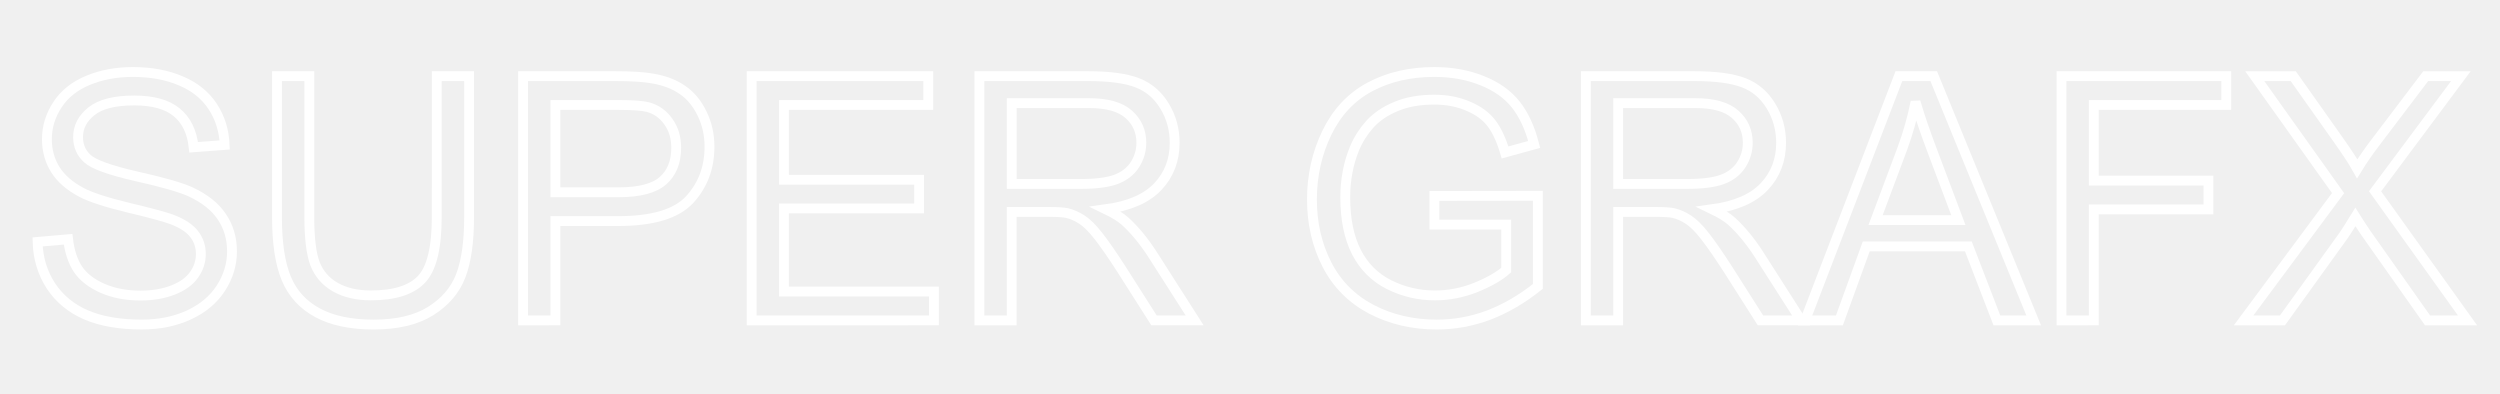
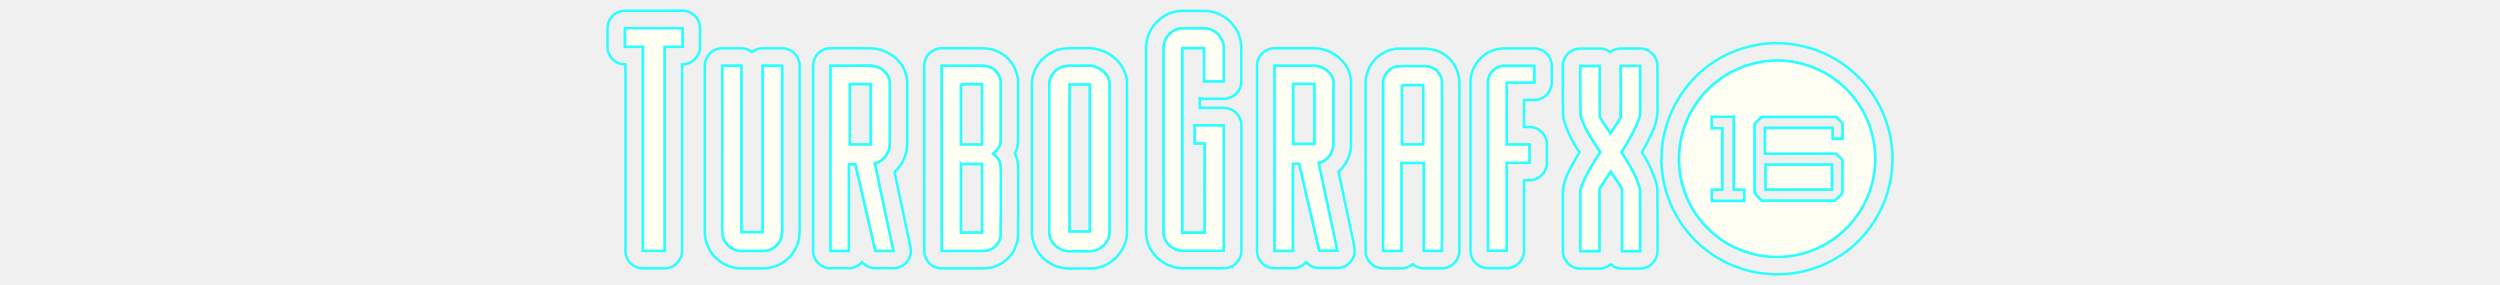
- <svg xmlns="http://www.w3.org/2000/svg" width="127" height="20" viewBox="0 0 127 20" version="1.1" id="svg3739">
-   <defs id="defs3733" />
-   <g id="layer1" transform="translate(0,2)" />
-   <g id="layer2" transform="translate(0,2)" />
-   <g aria-label="SUPER GRAFX" style="font-style:normal;font-variant:normal;font-weight:normal;font-stretch:normal;font-size:21.333px;line-height:1.25;font-family:Arial;-inkscape-font-specification:Arial;letter-spacing:0px;word-spacing:0px;fill:none;fill-opacity:1;stroke:#ffffff;stroke-width:0.5;stroke-miterlimit:4;stroke-dasharray:none;stroke-opacity:1" id="text4643">
-     <path d="m 1.909,12.289 1.549,-0.135 q 0.11,0.931 0.508,1.532 0.406,0.592 1.253,0.965 0.846,0.364 1.904,0.364 0.939,0 1.659,-0.279 0.719,-0.279 1.066,-0.762 0.355,-0.491 0.355,-1.066 0,-0.584 -0.339,-1.016 Q 9.526,11.452 8.748,11.155 8.248,10.961 6.539,10.554 4.829,10.14 4.144,9.776 3.255,9.31 2.815,8.625 2.383,7.931 2.383,7.076 q 0,-0.939 0.533,-1.752 Q 3.45,4.503 4.474,4.08 5.498,3.657 6.75,3.657 q 1.38,0 2.429,0.449 1.058,0.44 1.625,1.303 0.567,0.863 0.609,1.955 L 9.84,7.482 Q 9.713,6.306 8.976,5.705 8.248,5.104 6.818,5.104 q -1.49,0 -2.175,0.55 -0.677,0.542 -0.677,1.312 0,0.669 0.482,1.1 0.474,0.432 2.471,0.889 2.006,0.449 2.751,0.787 1.083,0.499 1.6,1.27 0.516,0.762 0.516,1.76 0,0.99 -0.567,1.87 -0.567,0.872 -1.633,1.363 -1.058,0.482 -2.387,0.482 -1.684,0 -2.827,-0.491 Q 3.238,15.506 2.586,14.524 1.943,13.534 1.909,12.289 Z" style="font-size:17.333px;fill:none;fill-opacity:1;stroke:#ffffff;stroke-width:0.5;stroke-miterlimit:4;stroke-dasharray:none;stroke-opacity:1" id="path5404" />
-     <path d="m 22.188,3.868 h 1.642 v 7.169 q 0,1.87 -0.423,2.971 -0.423,1.1 -1.532,1.794 -1.1,0.686 -2.895,0.686 -1.743,0 -2.852,-0.601 -1.109,-0.601 -1.583,-1.735 -0.474,-1.143 -0.474,-3.115 V 3.868 h 1.642 v 7.16 q 0,1.617 0.296,2.387 0.305,0.762 1.033,1.176 0.736,0.415 1.794,0.415 1.811,0 2.581,-0.821 0.77,-0.821 0.77,-3.157 z" style="font-size:17.333px;fill:none;fill-opacity:1;stroke:#ffffff;stroke-width:0.5;stroke-miterlimit:4;stroke-dasharray:none;stroke-opacity:1" id="path5406" />
-     <path d="M 26.572,16.276 V 3.868 h 4.68 q 1.236,0 1.887,0.118 0.914,0.152 1.532,0.584 0.618,0.423 0.99,1.193 0.381,0.77 0.381,1.693 0,1.583 -1.007,2.683 -1.007,1.092 -3.639,1.092 h -3.182 v 5.044 z m 1.642,-6.508 h 3.208 q 1.591,0 2.26,-0.592 0.669,-0.592 0.669,-1.667 0,-0.779 -0.398,-1.329 Q 33.563,5.62 32.92,5.442 32.505,5.332 31.388,5.332 h -3.174 z" style="font-size:17.333px;fill:none;fill-opacity:1;stroke:#ffffff;stroke-width:0.5;stroke-miterlimit:4;stroke-dasharray:none;stroke-opacity:1" id="path5408" />
-     <path d="M 38.184,16.276 V 3.868 h 8.971 v 1.464 h -7.329 v 3.8 h 6.864 V 10.588 h -6.864 v 4.223 h 7.617 v 1.464 z" style="font-size:17.333px;fill:none;fill-opacity:1;stroke:#ffffff;stroke-width:0.5;stroke-miterlimit:4;stroke-dasharray:none;stroke-opacity:1" id="path5410" />
-     <path d="M 49.754,16.276 V 3.868 h 5.501 q 1.659,0 2.522,0.339 0.863,0.33 1.38,1.176 0.516,0.846 0.516,1.87 0,1.32 -0.855,2.226 -0.855,0.906 -2.641,1.151 0.652,0.313 0.99,0.618 0.719,0.66 1.363,1.65 l 2.158,3.377 H 58.623 l -1.642,-2.581 q -0.719,-1.117 -1.185,-1.71 -0.465,-0.592 -0.838,-0.829 -0.364,-0.237 -0.745,-0.33 -0.279,-0.059 -0.914,-0.059 h -1.904 v 5.51 z m 1.642,-6.932 h 3.529 q 1.126,0 1.76,-0.229 0.635,-0.237 0.965,-0.745 0.33,-0.516 0.33,-1.117 0,-0.88 -0.643,-1.447 -0.635,-0.567 -2.014,-0.567 h -3.927 z" style="font-size:17.333px;fill:none;fill-opacity:1;stroke:#ffffff;stroke-width:0.5;stroke-miterlimit:4;stroke-dasharray:none;stroke-opacity:1" id="path5412" />
-     <path d="M 72.868,11.409 V 9.954 l 5.256,-0.008 v 4.604 q -1.21,0.965 -2.497,1.456 -1.286,0.482 -2.641,0.482 -1.828,0 -3.326,-0.779 -1.49,-0.787 -2.251,-2.268 -0.762,-1.481 -0.762,-3.309 0,-1.811 0.753,-3.377 0.762,-1.574 2.184,-2.336 1.422,-0.762 3.275,-0.762 1.346,0 2.429,0.44 1.092,0.432 1.71,1.21 0.618,0.779 0.939,2.031 l -1.481,0.406 Q 76.177,6.797 75.762,6.255 75.347,5.713 74.577,5.392 73.807,5.062 72.868,5.062 q -1.126,0 -1.947,0.347 -0.821,0.339 -1.329,0.897 -0.499,0.559 -0.779,1.227 -0.474,1.151 -0.474,2.497 0,1.659 0.567,2.776 0.576,1.117 1.667,1.659 1.092,0.542 2.319,0.542 1.066,0 2.082,-0.406 1.016,-0.415 1.54,-0.88 v -2.311 z" style="font-size:17.333px;fill:none;fill-opacity:1;stroke:#ffffff;stroke-width:0.5;stroke-miterlimit:4;stroke-dasharray:none;stroke-opacity:1" id="path5414" />
-     <path d="M 80.561,16.276 V 3.868 h 5.501 q 1.659,0 2.522,0.339 0.863,0.33 1.38,1.176 0.516,0.846 0.516,1.87 0,1.32 -0.855,2.226 -0.855,0.906 -2.641,1.151 0.652,0.313 0.99,0.618 0.719,0.66 1.363,1.65 l 2.158,3.377 H 89.431 L 87.789,13.694 Q 87.069,12.577 86.604,11.985 86.138,11.392 85.766,11.155 85.402,10.918 85.021,10.825 84.742,10.766 84.107,10.766 h -1.904 v 5.51 z m 1.642,-6.932 h 3.529 q 1.126,0 1.76,-0.229 0.635,-0.237 0.965,-0.745 0.33,-0.516 0.33,-1.117 0,-0.88 -0.643,-1.447 -0.635,-0.567 -2.014,-0.567 h -3.927 z" style="font-size:17.333px;fill:none;fill-opacity:1;stroke:#ffffff;stroke-width:0.5;stroke-miterlimit:4;stroke-dasharray:none;stroke-opacity:1" id="path5416" />
-     <path d="M 91.699,16.276 96.464,3.868 h 1.769 L 103.311,16.276 h -1.87 L 99.993,12.518 h -5.188 l -1.363,3.758 z m 3.58,-5.095 h 4.206 L 98.19,7.745 Q 97.598,6.179 97.31,5.172 97.073,6.365 96.642,7.541 Z" style="font-size:17.333px;fill:none;fill-opacity:1;stroke:#ffffff;stroke-width:0.5;stroke-miterlimit:4;stroke-dasharray:none;stroke-opacity:1" id="path5418" />
-     <path d="M 104.724,16.276 V 3.868 h 8.37 v 1.464 h -6.729 v 3.842 h 5.823 v 1.464 h -5.823 v 5.637 z" style="font-size:17.333px;fill:none;fill-opacity:1;stroke:#ffffff;stroke-width:0.5;stroke-miterlimit:4;stroke-dasharray:none;stroke-opacity:1" id="path5420" />
-     <path d="m 113.975,16.276 4.799,-6.466 -4.232,-5.941 h 1.955 l 2.251,3.182 q 0.702,0.99 0.999,1.523 0.415,-0.677 0.982,-1.413 l 2.497,-3.292 h 1.786 l -4.359,5.848 4.697,6.559 h -2.031 l -3.123,-4.426 q -0.262,-0.381 -0.542,-0.829 -0.415,0.677 -0.592,0.931 l -3.115,4.325 z" style="font-size:17.333px;fill:none;fill-opacity:1;stroke:#ffffff;stroke-width:0.5;stroke-miterlimit:4;stroke-dasharray:none;stroke-opacity:1" id="path5422" />
+ <svg xmlns="http://www.w3.org/2000/svg" id="Layer_1" data-name="Layer 1" viewBox="0 0 1000 114" version="1.1">
+   <defs id="defs55" />
+   <g id="g903">
+     <path style="fill:none;fill-opacity:1;stroke:#28ffff;stroke-opacity:1" id="path4" d="m 710.73,24.25 c 29.172,-0.013 48.152,30.685 35.104,56.776 C 732.787,107.117 696.84,110.348 679.35,87 678.96,86.47 678.58,85.94 678.21,85.39 662.382,61.617 676.379,29.434 704.56,24.8 v 0 c 2.041,-0.317 4.104,-0.478 6.17,-0.48 m -26.08,27 h 4.22 v 24.52 h -4.18 v 4.57 h 13.08 v -4.57 h -4.24 V 46.69 h -7.1 -1.78 v 4.54 M 701.8,49.6 v 0 c 0,9.19 -0.06,18.39 0,27.6 0.902,1.107 1.889,2.144 2.95,3.1 H 734 c 1.07,-1.39 3.34,-2.33 3,-4.38 V 64.11 c -0.713,-0.98 -1.539,-1.872 -2.46,-2.66 H 706 c -0.06,-3.42 0,-6.85 0,-10.27 h 27 v 4.29 h 4.07 v -6.1 c -0.84,-0.92 -1.72,-1.76 -2.58,-2.62 h -29.84 c -1.011,0.886 -1.964,1.839 -2.85,2.85 m 8.93,-32.35 c -2.431,4.92e-4 -4.859,0.191 -7.26,0.57 -0.195,0.029 -0.389,0.069 -0.58,0.12 -32.899,5.806 -49.02,43.47 -30.51,71.28 0.46,0.67 0.91,1.31 1.37,1.93 15.381,20.521 44.491,24.677 65,9.28 v 0 C 754.535,88.391 760.893,67.632 754.557,48.818 748.222,30.004 730.602,17.319 710.75,17.28 Z M 709.257,65.93 732.76,65.87 732.957,70.602 732.76,75.81 h -26.52 v -9.94 z" />
+     <path style="fill:none;stroke:#28ffff;stroke-opacity:1;fill-opacity:1" id="path6" fill="#fff" d="M312.84,26.32V90.11a20.07,20.07,0,0,1-.25,4.58,7.52,7.52,0,0,1-7.18,5.66h-9.2a7.77,7.77,0,0,1-7.32-7.78c0-22.06.05-44.16,0-66.25h7.62c0,22.19,0,44.38,0,66.56h8.57V26.32h7.73m0-7h-7.73a7,7,0,0,0-4.29,1.46,6.94,6.94,0,0,0-4.28-1.46h-7.62a7,7,0,0,0-7,7q0,19.35,0,38.7,0,13.78,0,27.55a14.77,14.77,0,0,0,13.9,14.77h9.73a14.55,14.55,0,0,0,13.85-10.94,4.88,4.88,0,0,0,.12-.55,26.88,26.88,0,0,0,.35-5.94V26.32a7,7,0,0,0-7-7Z" />
+     <path style="fill:none;stroke:#28ffff;stroke-opacity:1;fill-opacity:1" id="path8" fill="#fff" d="M342.81,26.29q2.64,0,5.28,0c3.74,0,7.75,2.88,7.79,6.87V57.47c0,3.51-2.37,7.15-6,7.8,2.5,11.7,5,23.39,7.45,35.08h-7.17q-4-17.32-8-34.64h-2.63v34.64h-7.31v-74c3.52,0,7,0,10.57,0m-2.94,31.5h8.47V33.61l-8.47,0V57.79m2.94-38.5H337.5l-5.26,0a7,7,0,0,0-7,7v74a7,7,0,0,0,7,7h7.31a7,7,0,0,0,5.31-2.44,7,7,0,0,0,5.31,2.44h7.17a7,7,0,0,0,6.85-8.47q-2.08-9.7-4.13-19.41l-2.25-10.61a15.37,15.37,0,0,0,5.06-11.39V33.11c-.1-8.41-7.71-13.71-14.7-13.79l-5.37,0Z" />
+     <path style="fill:none;stroke:#28ffff;stroke-opacity:1;fill-opacity:1" id="path10" fill="#fff" d="M387.76,26.31c1.85,0,3.7,0,5.54,0a7,7,0,0,1,6.94,6.46V56.24c0,2.17-1.53,3.89-3.05,5.24,1.47,1.23,2.9,2.82,3,4.84.23,3.18.09,6.4.12,9.57,0,4.87.09,9.75-.1,14.63-.06,2.06.32,4.28-.71,6.19a7,7,0,0,1-6.14,3.65H376.72c-.05-24.65,0-49.34,0-74l11.07,0m-3.42,31.51h8.47V33.66c-1.4,0-2.81,0-4.23,0h-4.24V57.82m0,35.26h8.49V65.57c-2.83,0-5.67,0-8.48,0h0V93.08m3.42-73.77H376.69a7,7,0,0,0-7,7c0,12.8,0,25.81,0,38.39,0,11.69,0,23.76,0,35.64a7,7,0,0,0,7,7h16.67a14,14,0,0,0,12.3-7.32,15.66,15.66,0,0,0,1.56-8.16c0-.42,0-.81,0-1.12.15-3.83.13-7.65.11-11.34,0-1.18,0-2.35,0-3.53v-.08c0-1,0-2,0-3,0-2.25,0-4.58-.14-7A11.9,11.9,0,0,0,406,61.44a11.86,11.86,0,0,0,1.21-5.2V32.79c0-.19,0-.37,0-.56a13.94,13.94,0,0,0-13.87-12.9c-1.84,0-3.71,0-5.59,0Z" />
+     <path style="fill:none;stroke:#28ffff;stroke-opacity:1;fill-opacity:1" id="path12" fill="#fff" d="M434.39,26.28a10.25,10.25,0,0,1,5.09,1c2.33,1.28,4.37,3.57,4.3,6.33v57c0,1.65.19,3.4-.57,4.94a8.28,8.28,0,0,1-6.32,4.85q-1.26,0-2.52,0l-5,0a9.58,9.58,0,0,1-1.07.05,11.29,11.29,0,0,1-3.31-.49c-2.94-1.15-5.35-4-5.26-7.31V35.72a11.07,11.07,0,0,1,.49-4.58,8.18,8.18,0,0,1,4.71-4.41,13.56,13.56,0,0,1,3.81-.43l2.37,0h.76c.83,0,1.68,0,2.54,0m-6.62,66.37h8.17V33.75h-8.17v58.9m6.62-73.37-1.43,0-1.11,0h-.76l-1.07,0h-1.3A20.59,20.59,0,0,0,423,20l-.44.14a15.24,15.24,0,0,0-8.73,8.18,15.49,15.49,0,0,0-1.1,6.78c0,.21,0,.41,0,.62V92.55a14.87,14.87,0,0,0,9.71,13.91,5.34,5.34,0,0,0,.52.18,18.22,18.22,0,0,0,5.34.79c.45,0,.91,0,1.36-.05h2.17l2.56,0q1.33,0,2.67,0a7,7,0,0,0,.91-.08,15.18,15.18,0,0,0,11.61-8.82,15.36,15.36,0,0,0,1.23-7.19c0-.24,0-.47,0-.7V33.69c.09-5-2.94-9.8-7.93-12.54a17.17,17.17,0,0,0-8.46-1.87Z" />
+     <path style="fill:none;stroke:#28ffff;stroke-opacity:1;fill-opacity:1" id="path16" fill="#fff" d="M273,11.29v7.43h-7.19v81.61h-8.64V18.72H250V11.29h23m0-7H250a7,7,0,0,0-7,7v7.43a7,7,0,0,0,7,7h.19v74.61a7,7,0,0,0,7,7h8.64a7,7,0,0,0,7-7V25.72H273a7,7,0,0,0,7-7V11.29a7,7,0,0,0-7-7Z" />
+     <path style="fill:none;stroke:#28ffff;stroke-opacity:1;fill-opacity:1" id="path18" fill="#fff" d="M475.12,11.34c2,0,4.07.06,6.09.06a5.27,5.27,0,0,1,.68,0,7.93,7.93,0,0,1,7.59,8.07V32.52h-7.85V19.22h-8.75V93.1h9c-.05-11.88,0-23.84,0-35.76h-4V50.17h11.59c0,16.71.05,33.43,0,50.14H473.34a8.11,8.11,0,0,1-7.46-4.91c-.62-1.54-.41-3.22-.44-4.84q0-35.58,0-71.16a8.06,8.06,0,0,1,6.64-8c1,0,2-.06,3.05-.06m0-7c-1.23,0-2.32,0-3.32.06a6.26,6.26,0,0,0-1,.11,15,15,0,0,0-12.4,14.91q0,35.57,0,71.14v.12c0,.28,0,.57,0,.86a15.81,15.81,0,0,0,1,6.49l.06.14a15.11,15.11,0,0,0,13.89,9.14h16.19a7,7,0,0,0,7-7c0-11.15,0-22.49,0-33.45q0-8.35,0-16.71a7,7,0,0,0-7-7h-9.65V39.3a6.77,6.77,0,0,0,1.75.22h7.85a7,7,0,0,0,7-7V19.59A14.68,14.68,0,0,0,492.38,9,14.55,14.55,0,0,0,481.9,4.36l-1,0-2.65,0c-1,0-2.09,0-3.14,0Z" />
+     <path style="fill:none;stroke:#28ffff;stroke-opacity:1;fill-opacity:1" id="path20" fill="#fff" d="M525.41,26.31a8.44,8.44,0,0,1,7.51,4.58,8,8,0,0,1,.43,3.55V57.87c-.17,3.31-2.52,6.68-5.93,7.26,2.53,11.69,5,23.4,7.46,35.11H527.7q-4-17.37-8-34.74h-2.55v34.85h-7.31q0-37,0-74h15.61M517.23,57.6h8.58V33.54h-8.58V57.6m8.18-38.29H509.8a7,7,0,0,0-7,7q0,37,0,74a7,7,0,0,0,7,7h7.31a7,7,0,0,0,5.33-2.46,7,7,0,0,0,5.24,2.35h7.18a7,7,0,0,0,6.85-8.44L541,95.09c-1.83-8.64-3.7-17.53-5.59-26.36a15.15,15.15,0,0,0,5-10.5c0-.12,0-.24,0-.36V34.75a15.12,15.12,0,0,0-.84-6.22,6.55,6.55,0,0,0-.37-.86,15.41,15.41,0,0,0-13.73-8.36Z" />
+     <path style="fill:none;stroke:#28ffff;stroke-opacity:1;fill-opacity:1" id="path22" fill="#fff" d="M562.83,26.45l6.69,0h.37A7.35,7.35,0,0,1,574.37,28a6.73,6.73,0,0,1,2.39,5.24v67.1h-7.21V65.16h-9v35.18h-7.31q0-33.6,0-67.11a6.91,6.91,0,0,1,6.23-6.76l3.37,0m-2.08,31.31h8.57V34q-4.27,0-8.57,0V57.76m2.08-38.31-3.46,0a5.85,5.85,0,0,0-.59,0A13.9,13.9,0,0,0,546.23,33.1v.13q0,33.53,0,67.11a7,7,0,0,0,7,7h7.31a7,7,0,0,0,4.49-1.64,7,7,0,0,0,4.49,1.63h7.21a7,7,0,0,0,7-7V33.27a13.67,13.67,0,0,0-4.89-10.64l-.22-.18a14.41,14.41,0,0,0-8.76-3h-7.06Z" />
+     <path style="fill:none;stroke:#28ffff;stroke-opacity:1;fill-opacity:1" id="path24" fill="#fff" d="M613.7,26.38V33H602.64c-.06,8.23,0,16.54,0,24.82h9.14V65.1h-9.14v35.16h-7.43l0-67.48a6.56,6.56,0,0,1,6.16-6.4H613.7m0-7H600.91a13.63,13.63,0,0,0-12.72,13.24.76.76,0,0,0,0,.15l0,67.49a7,7,0,0,0,7,7h7.43a7,7,0,0,0,7-7V72.1h2.14a7,7,0,0,0,7-7V57.79a7,7,0,0,0-7-7h-2.15c0-.44,0-.87,0-1.3,0-3.13,0-6.33,0-9.52h4.09a7,7,0,0,0,7-7V26.38a7,7,0,0,0-7-7Z" />
+     <path style="fill:none;stroke:#28ffff;stroke-opacity:1;fill-opacity:1" id="path26" fill="#fff" d="M656.05,26.41V41.16c0,2.29.22,4.65-.62,6.83a76,76,0,0,1-6.87,12.9c2.92,4.68,6.08,9.42,7.41,14.84.16,8.23,0,16.46.06,24.69h-7.2V75.66c-1.21-2.5-3-4.68-4.49-7.06-1.5,2.3-3.08,4.57-4.58,6.82v25h-7.6V77.2c0-2.11,1-4,1.83-5.9a94.56,94.56,0,0,1,6.17-10.45c-3-4.64-6.4-9.26-7.87-14.63-.3-6.59-.1-13.22-.17-19.8h7.74c0,6.84-.1,13.71.07,20.53,1.31,2.2,2.84,4.26,4.21,6.4,1.36-2.11,2.93-4.09,4.15-6.29.11-6.88,0-13.77,0-20.65h7.76m0-7h-7.76a7,7,0,0,0-4.23,1.41,7,7,0,0,0-4.2-1.4h-7.74a7,7,0,0,0-7,7.06c0,2.23,0,4.53,0,6.75,0,4.34,0,8.82.16,13.3a7.28,7.28,0,0,0,.25,1.54,45.89,45.89,0,0,0,6.26,12.81c-1.45,2.37-2.81,4.79-4.06,7.25l-.12.25-.19.42a19.56,19.56,0,0,0-2.27,8.4v23.23a7,7,0,0,0,7,7h7.6a7,7,0,0,0,4.54-1.67,7,7,0,0,0,4.53,1.66H656a7,7,0,0,0,7-7c0-2.54,0-5.07,0-7.61,0-5.62,0-11.44-.07-17.2a6.63,6.63,0,0,0-.2-1.54,47.16,47.16,0,0,0-6-13.17,83.14,83.14,0,0,0,5.09-10.22l.06-.16a21.06,21.06,0,0,0,1.1-8.28c0-.36,0-.71,0-1.07V26.41a7,7,0,0,0-7-7Z" />
+     <path style="fill:#fffff3;stroke:#28ffff;stroke-opacity:1;fill-opacity:1" id="path28" fill="#f79226" d="M704.56,24.73A39.27,39.27,0,1,1,679.35,87c-.39-.53-.77-1.06-1.14-1.61a39.32,39.32,0,0,1,26.35-60.59Zm-19.91,22v4.57h4.22V75.84h-4.18v4.57h13.08V75.84h-4.24V46.69c-2.94,0-5.91.05-8.88,0Zm17.15,2.89c0,9.19-.06,18.39,0,27.6a27.87,27.87,0,0,0,2.95,3.1H734c1.07-1.39,3.34-2.33,3-4.38,0-3.94,0-7.88,0-11.81a15.51,15.51,0,0,0-2.46-2.66H706c-.06-3.42,0-6.85,0-10.27h27v4.29h4.07V49.37c-.84-.92-1.72-1.76-2.58-2.62H704.65a30.66,30.66,0,0,0-2.85,2.85Z" />
+     <path style="fill:#fffff3;stroke:#28ffff;stroke-opacity:1;fill-opacity:1" id="path30" fill="#f79226" d="M288.92,26.32h7.62c0,22.19,0,44.38,0,66.56h8.57V26.32h7.73V90.11a20.07,20.07,0,0,1-.25,4.58,7.52,7.52,0,0,1-7.18,5.66h-9.2a7.77,7.77,0,0,1-7.32-7.78C288.89,70.51,288.94,48.41,288.92,26.32Z" />
+     <path style="fill:#fffff3;stroke:#28ffff;stroke-opacity:1;fill-opacity:1" id="path32" fill="#f79226" d="M332.24,26.32c5.28,0,10.57-.06,15.85,0,3.74,0,7.75,2.88,7.79,6.87V57.47c0,3.51-2.37,7.15-6,7.8,2.5,11.7,5,23.39,7.45,35.08h-7.17q-4-17.32-8-34.64h-2.63v34.64h-7.31Zm7.63,7.31V57.79h8.47V33.61Z" />
+     <path style="fill:#fffff3;stroke:#28ffff;stroke-opacity:1;fill-opacity:1" id="path34" fill="#f79226" d="M376.69,26.33c5.54,0,11.07-.06,16.61,0a7,7,0,0,1,6.94,6.46V56.24c0,2.17-1.53,3.89-3.05,5.24,1.47,1.23,2.9,2.82,3,4.84.23,3.18.09,6.4.12,9.57,0,4.87.09,9.75-.1,14.63-.06,2.06.32,4.28-.71,6.19a7,7,0,0,1-6.19,3.65H376.72C376.67,75.71,376.75,51,376.69,26.33Zm7.65,7.32V57.82h8.47V33.66c-2.81,0-5.65,0-8.47,0Zm0,31.91V93.08h8.49V65.57c-2.83,0-5.67,0-8.48,0Z" />
+     <path style="fill:#fffff3;stroke:#28ffff;stroke-opacity:1;fill-opacity:1" id="path36" fill="#f79226" d="M424.91,26.73c2.25-.65,4.62-.35,6.94-.41,2.54,0,5.3-.31,7.63,1s4.37,3.57,4.3,6.33v57c0,1.65.19,3.4-.57,4.94a8.28,8.28,0,0,1-6.32,4.85c-2.52.06-5,0-7.54,0a11.4,11.4,0,0,1-4.38-.44c-2.94-1.15-5.35-4-5.26-7.31V35.71a11,11,0,0,1,.49-4.57A8.18,8.18,0,0,1,424.91,26.73Zm2.86,7v58.9h8.17V33.75Z" />
+     <path style="fill:#fffff3;stroke:#28ffff;stroke-opacity:1;fill-opacity:1" id="path38" fill="#f79226" d="M706.24,65.87h26.52v9.94H706.24C706.24,72.48,706.19,69.18,706.24,65.87Z" />
+     <path style="fill:#fffff3;fill-opacity:1;stroke:#28ffff;stroke-opacity:1" d="M 257.19,18.72 H 250 v -7.43 h 23.02 v 7.43 h -7.2 v 81.61 h -8.63 z" id="polygon40" />
+     <path style="fill:#fffff3;stroke:#28ffff;stroke-opacity:1;fill-opacity:1" id="path42" fill="#d5e14d" d="M465.43,19.4a8.06,8.06,0,0,1,6.64-8c3.05-.12,6.11,0,9.14,0,4.4-.47,8.51,3.65,8.27,8V32.52h-7.85V19.22h-8.75V93.1h9c-.05-11.88,0-23.84,0-35.76h-4V50.17h11.59c0,16.71.05,33.43,0,50.14H473.34a8.11,8.11,0,0,1-7.46-4.91c-.62-1.54-.41-3.22-.44-4.84Q465.44,55,465.43,19.4Z" />
+     <path style="fill:#fffff3;stroke:#28ffff;stroke-opacity:1;fill-opacity:1" id="path44" fill="#d5e14d" d="M509.8,26.32h15.38a8.44,8.44,0,0,1,7.74,4.57,8,8,0,0,1,.43,3.55V57.87c-.17,3.31-2.52,6.68-5.93,7.26,2.53,11.69,5,23.4,7.46,35.11H527.7q-4-17.37-8-34.74h-2.55v34.85h-7.31Q509.82,63.35,509.8,26.32Zm7.43,7.22V57.6h8.58V33.54Z" />
+     <path style="fill:#fffff3;stroke:#28ffff;stroke-opacity:1;fill-opacity:1" id="path46" fill="#d5e14d" d="M553.23,33.23a6.91,6.91,0,0,1,6.23-6.76c3.37,0,6.73,0,10.06,0A7.32,7.32,0,0,1,574.37,28a6.73,6.73,0,0,1,2.39,5.24v67.1h-7.21V65.16h-9v35.18h-7.31Q553.23,66.74,553.23,33.23Zm7.52.76V57.76h8.57V34q-4.27,0-8.57,0Z" />
+     <path style="fill:#fffff3;stroke:#28ffff;stroke-opacity:1;fill-opacity:1" id="path48" fill="#d5e14d" d="M595.18,32.78a6.56,6.56,0,0,1,6.16-6.4H613.7V33H602.64c-.06,8.23,0,16.54,0,24.82h9.14V65.1h-9.14v35.16h-7.43Z" />
+     <path style="fill:#fffff3;stroke:#28ffff;stroke-opacity:1;fill-opacity:1" id="path50" fill="#d5e14d" d="M632.12,26.42h7.74c0,6.84-.1,13.71.07,20.53,1.31,2.2,2.84,4.26,4.21,6.4,1.36-2.11,2.93-4.09,4.15-6.29.11-6.88,0-13.77,0-20.65h7.76V41.16c0,2.29.22,4.65-.62,6.83a76,76,0,0,1-6.87,12.9c2.92,4.68,6.08,9.42,7.41,14.84.16,8.23,0,16.46.06,24.69h-7.2V75.66c-1.21-2.5-3-4.68-4.49-7.06-1.5,2.3-3.08,4.57-4.58,6.82v25h-7.6V77.2c0-2.11,1-4,1.83-5.9a94.56,94.56,0,0,1,6.17-10.45c-3-4.64-6.4-9.26-7.87-14.63C632,39.63,632.19,33,632.12,26.42Z" />
  </g>
</svg>
